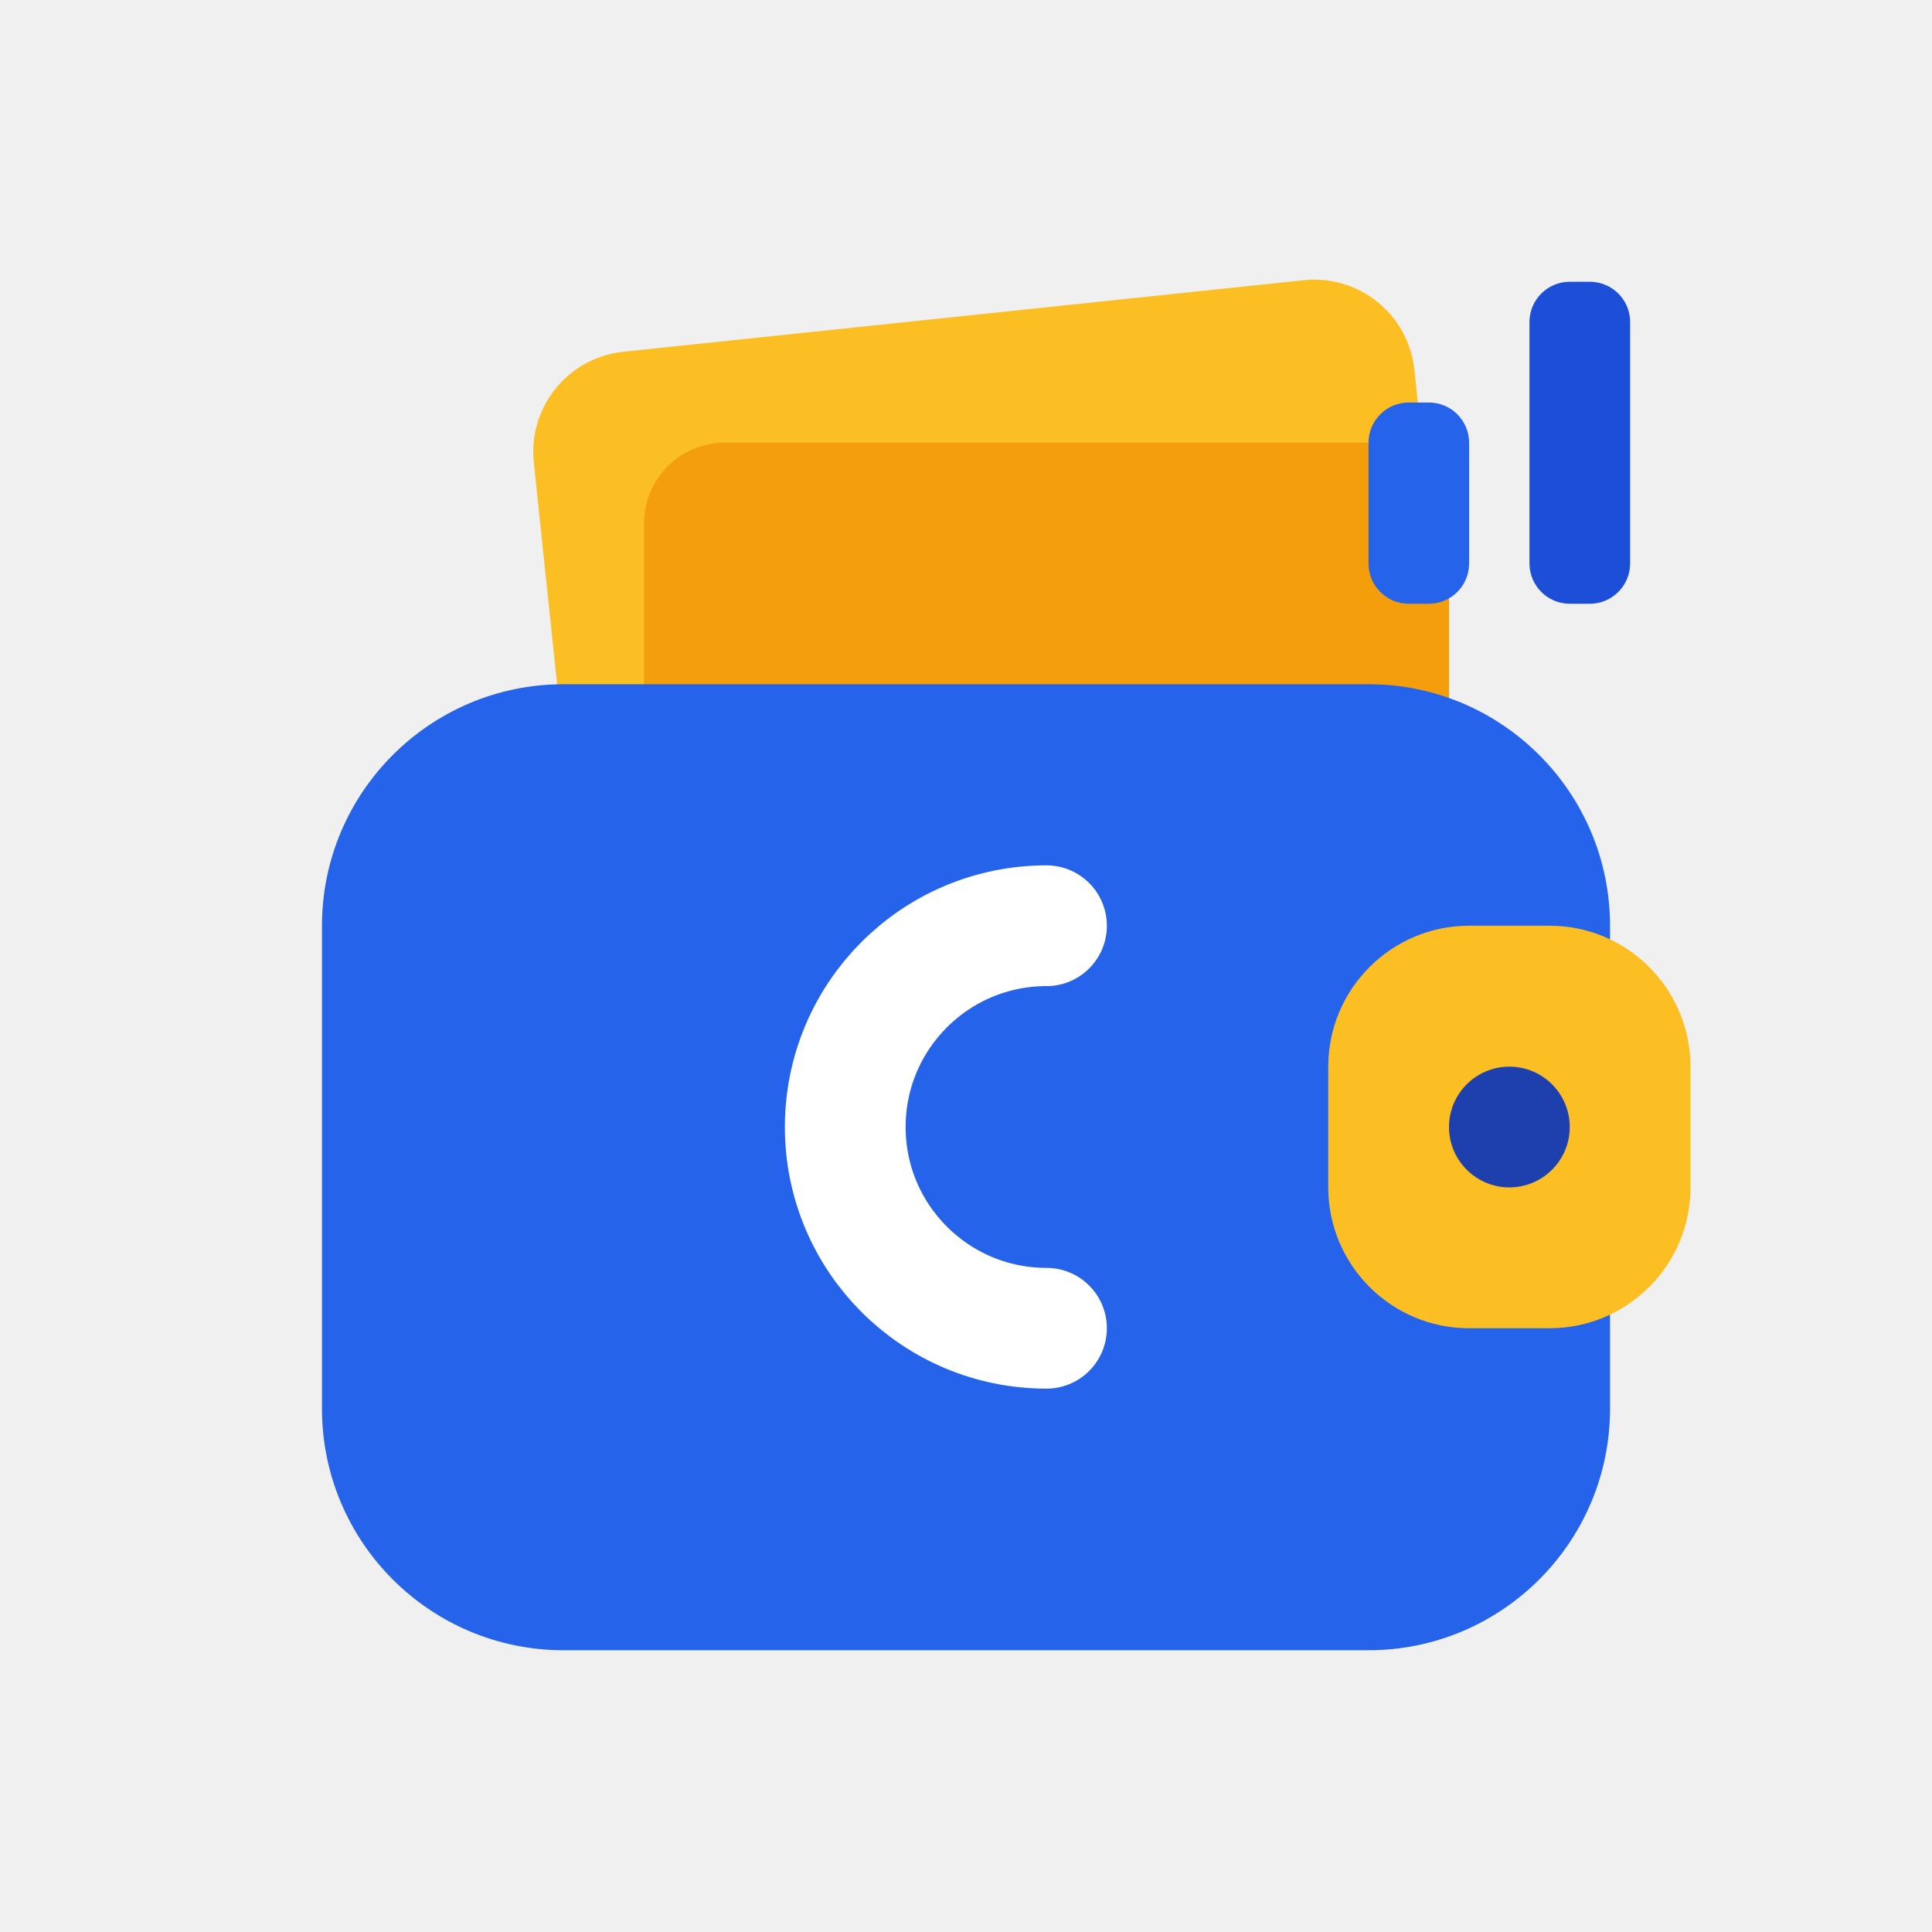
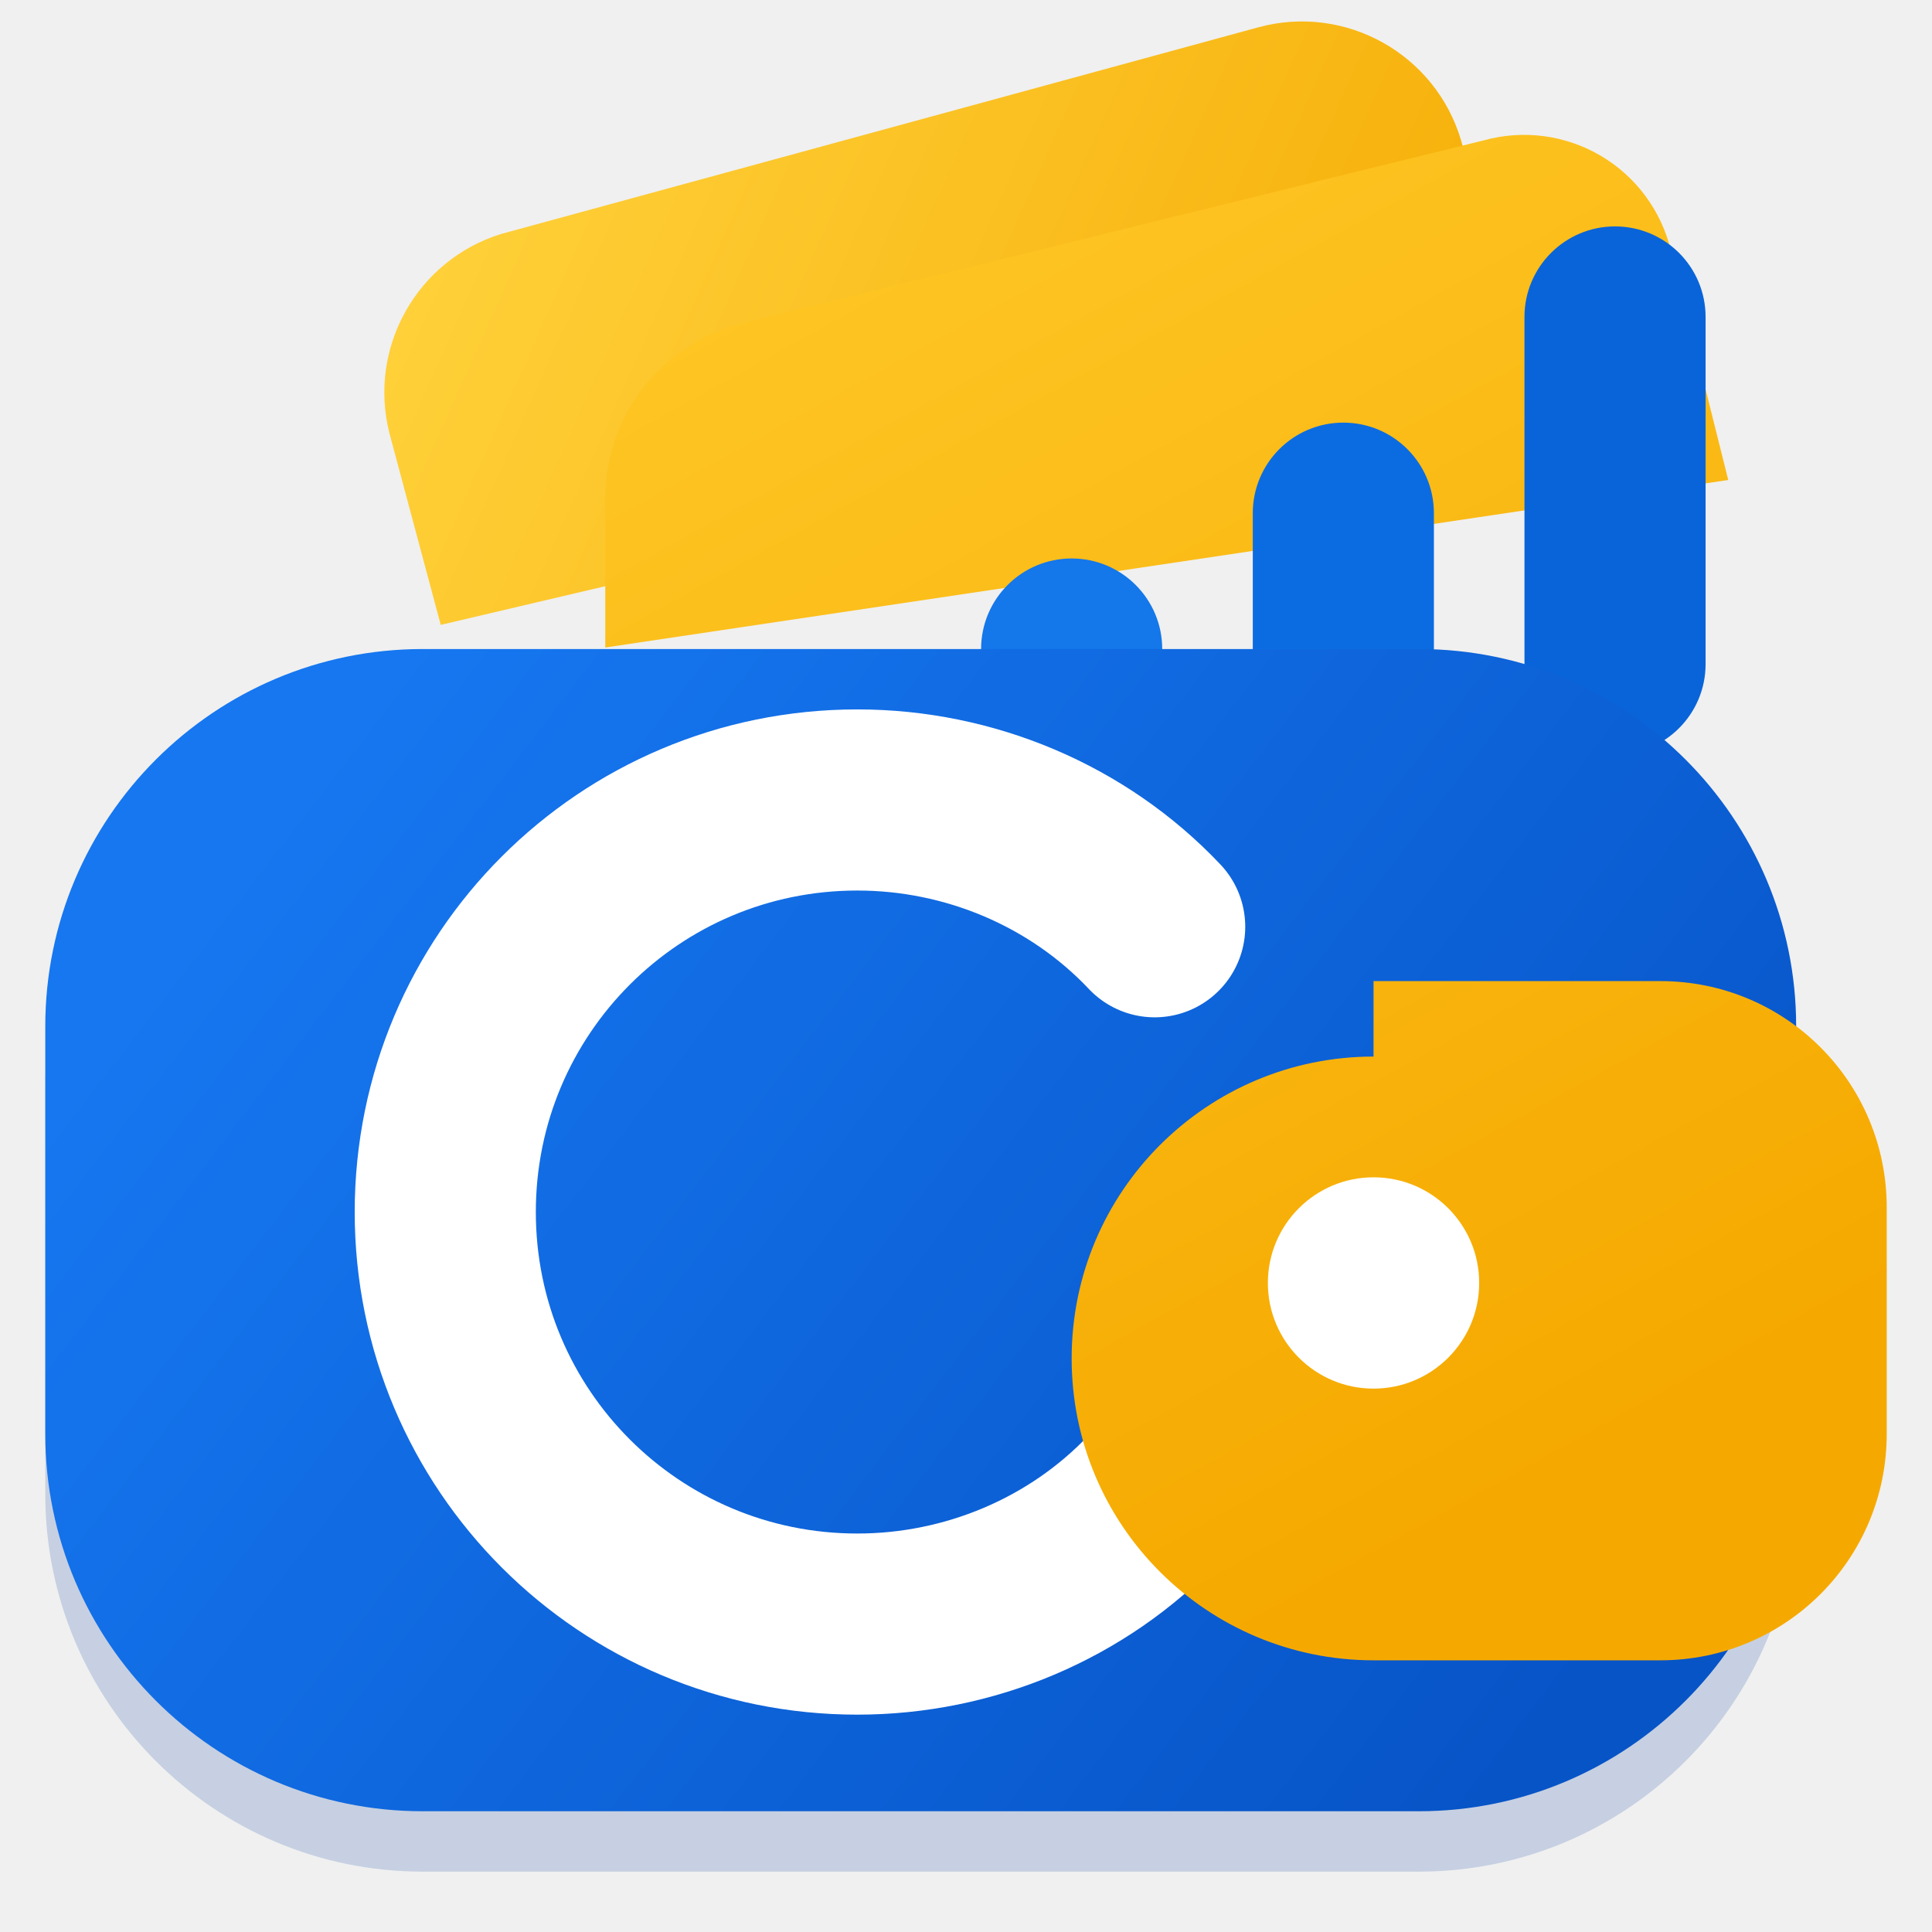
- <svg xmlns="http://www.w3.org/2000/svg" preserveAspectRatio="none" overflow="visible" style="display: block;" width="32" height="32" viewBox="0 0 32 32" fill="none">
-   <g id="SVG">
-     <path id="Vector" d="M10.324 5.826L21.596 4.641C22.511 4.545 23.331 5.209 23.427 6.124L23.915 10.766C24.011 11.681 23.347 12.501 22.432 12.597L11.16 13.782C10.245 13.878 9.425 13.214 9.329 12.299L8.841 7.658C8.745 6.743 9.409 5.922 10.324 5.826V5.826" fill="#FBBF24" />
-     <path id="Vector_2" d="M12 7.333H22.667C23.403 7.333 24 7.931 24 8.667V12.667C24 13.403 23.403 14 22.667 14H12C11.264 14 10.667 13.403 10.667 12.667V8.667C10.667 7.931 11.264 7.333 12 7.333V7.333" fill="#F59E0B" />
-     <path id="Vector_3" d="M9.333 11.333H22.667C24.874 11.333 26.667 13.126 26.667 15.333V23.333C26.667 25.541 24.874 27.333 22.667 27.333H9.333C7.126 27.333 5.333 25.541 5.333 23.333V15.333C5.333 13.126 7.126 11.333 9.333 11.333V11.333" fill="#2563EB" />
-     <path id="Vector_4" d="M17.333 15.333C15.492 15.333 14 16.826 14 18.667C14 20.508 15.492 22 17.333 22" stroke="white" stroke-width="2" stroke-linecap="round" />
-     <path id="Vector_5" d="M24.333 15.333H25.667C26.954 15.333 28 16.379 28 17.667V19.667C28 20.954 26.954 22 25.667 22H24.333C23.046 22 22 20.954 22 19.667V17.667C22 16.379 23.046 15.333 24.333 15.333V15.333" fill="#FBBF24" />
-     <path id="Vector_6" d="M24 18.667C24 19.219 24.448 19.667 25 19.667C25.552 19.667 26 19.219 26 18.667C26 18.115 25.552 17.667 25 17.667C24.448 17.667 24 18.115 24 18.667V18.667" fill="#1E40AF" />
-     <path id="Vector_7" d="M23.333 6.667H23.667C24.035 6.667 24.333 6.965 24.333 7.333V9.333C24.333 9.701 24.035 10 23.667 10H23.333C22.965 10 22.667 9.701 22.667 9.333V7.333C22.667 6.965 22.965 6.667 23.333 6.667V6.667" fill="#2563EB" />
-     <path id="Vector_8" d="M26 4.667H26.333C26.701 4.667 27 4.965 27 5.333V9.333C27 9.701 26.701 10 26.333 10H26C25.632 10 25.333 9.701 25.333 9.333V5.333C25.333 4.965 25.632 4.667 26 4.667V4.667" fill="#1D4ED8" />
-   </g>
+ <svg xmlns="http://www.w3.org/2000/svg" width="128" height="128" viewBox="0 0 128 128" fill="none">
+   <defs>
+     <linearGradient id="wallet" x1="23" y1="48" x2="105" y2="111" gradientUnits="userSpaceOnUse">
+       <stop stop-color="#1677F0" />
+       <stop offset="1" stop-color="#0754C7" />
+     </linearGradient>
+     <linearGradient id="gold" x1="45" y1="7" x2="97" y2="101" gradientUnits="userSpaceOnUse">
+       <stop stop-color="#FFC928" />
+       <stop offset="1" stop-color="#F5A900" />
+     </linearGradient>
+     <linearGradient id="goldLight" x1="29" y1="12" x2="85" y2="37" gradientUnits="userSpaceOnUse">
+       <stop stop-color="#FFD13A" />
+       <stop offset="1" stop-color="#F7B20D" />
+     </linearGradient>
+   </defs>
+   <path d="M29.2 41.4 25.8 28.7a11 11 0 0 1 7.4-13.2L83.4 1.8a11 11 0 0 1 13.4 7.5l4.3 15.2-71.9 16.9Z" fill="url(#goldLight)" />
+   <path d="M40.1 42.9V33a12 12 0 0 1 9.1-11.6l49.1-12.1a10 10 0 0 1 12.4 7.3l3.8 15.2-74.4 11.1Z" fill="url(#gold)" />
+   <rect x="101" y="15" width="12" height="35" rx="6" fill="#0964D9" />
+   <rect x="83" y="28" width="12" height="22" rx="6" fill="#0B6CE2" />
+   <rect x="65" y="37" width="12" height="13" rx="6" fill="#1477EA" />
+   <path d="M28 47h66c13.8 0 25 11.2 25 25v27c0 13.8-11.2 25-25 25H28c-13.8 0-25-11.2-25-25V72c0-13.8 11.2-25 25-25Z" fill="#073F9F" opacity=".18" />
+   <path d="M28 43h66c13.8 0 25 11.2 25 25v27c0 13.8-11.2 25-25 25H28c-13.8 0-25-11.2-25-25V68c0-13.8 11.2-25 25-25Z" fill="url(#wallet)" />
+   <path d="M76.5 61.4c-5.1-5.4-12.3-8.4-19.7-8.4-15.1 0-27.3 12.2-27.3 27.3 0 15.1 12.2 27.3 27.3 27.3 7.4 0 14.6-3 19.7-8.4" stroke="white" stroke-width="12" stroke-linecap="round" />
+   <path d="M91 65h19c8.3 0 15 6.7 15 15v15c0 8.3-6.7 15-15 15H91c-11 0-20-8.9-20-20s9-20 20-20Z" fill="url(#gold)" />
+   <circle cx="91" cy="85" r="7" fill="white" />
</svg>
